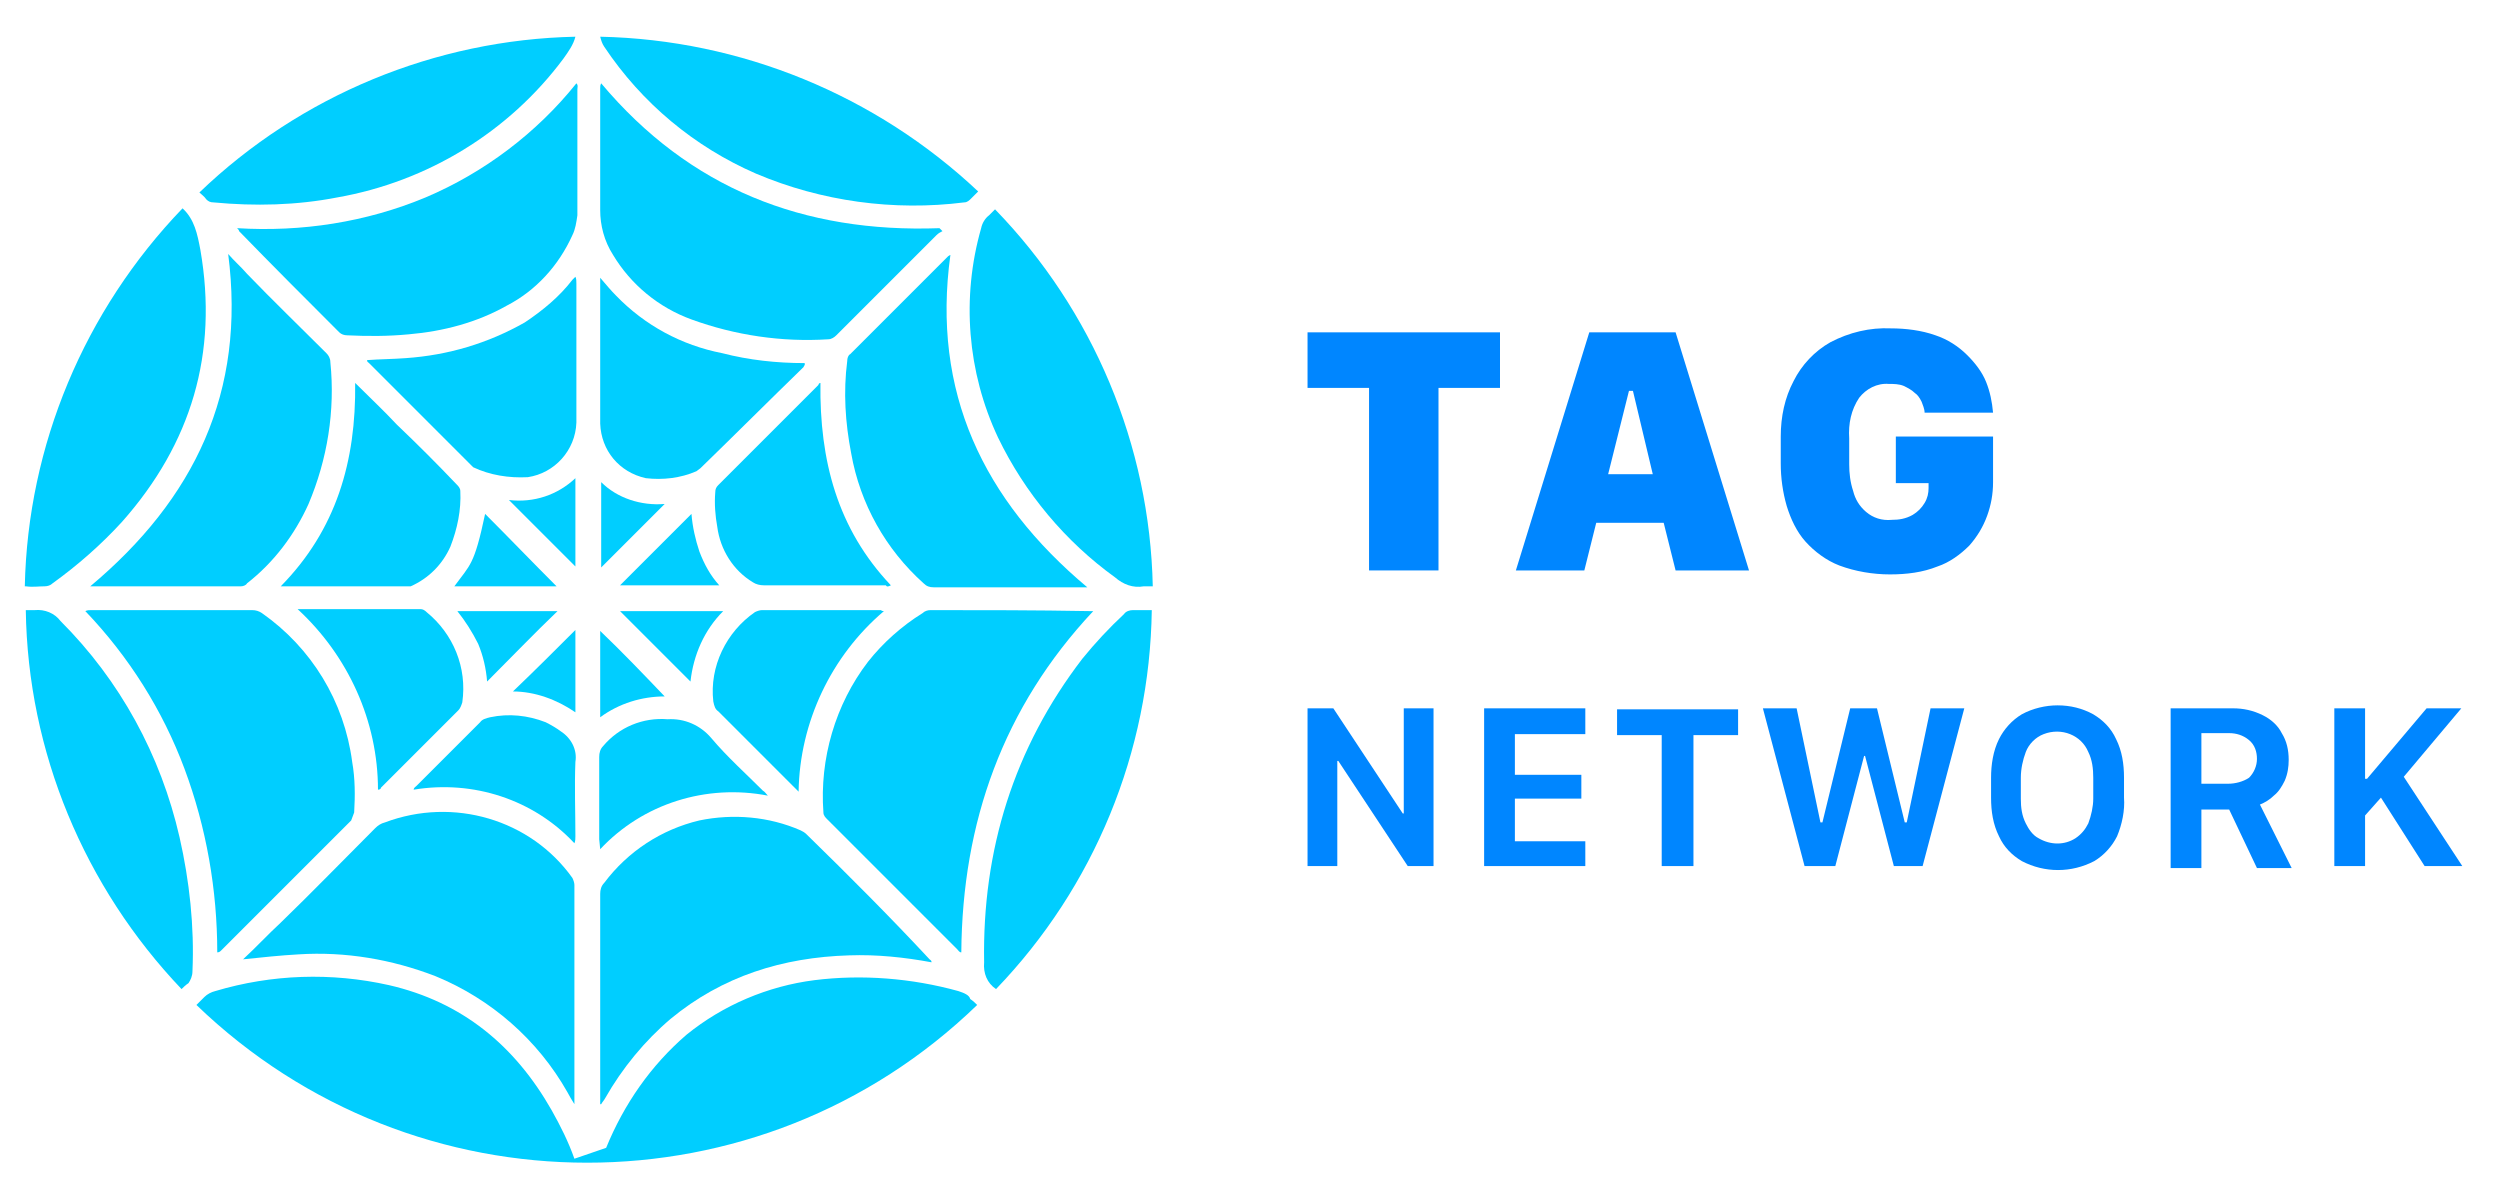
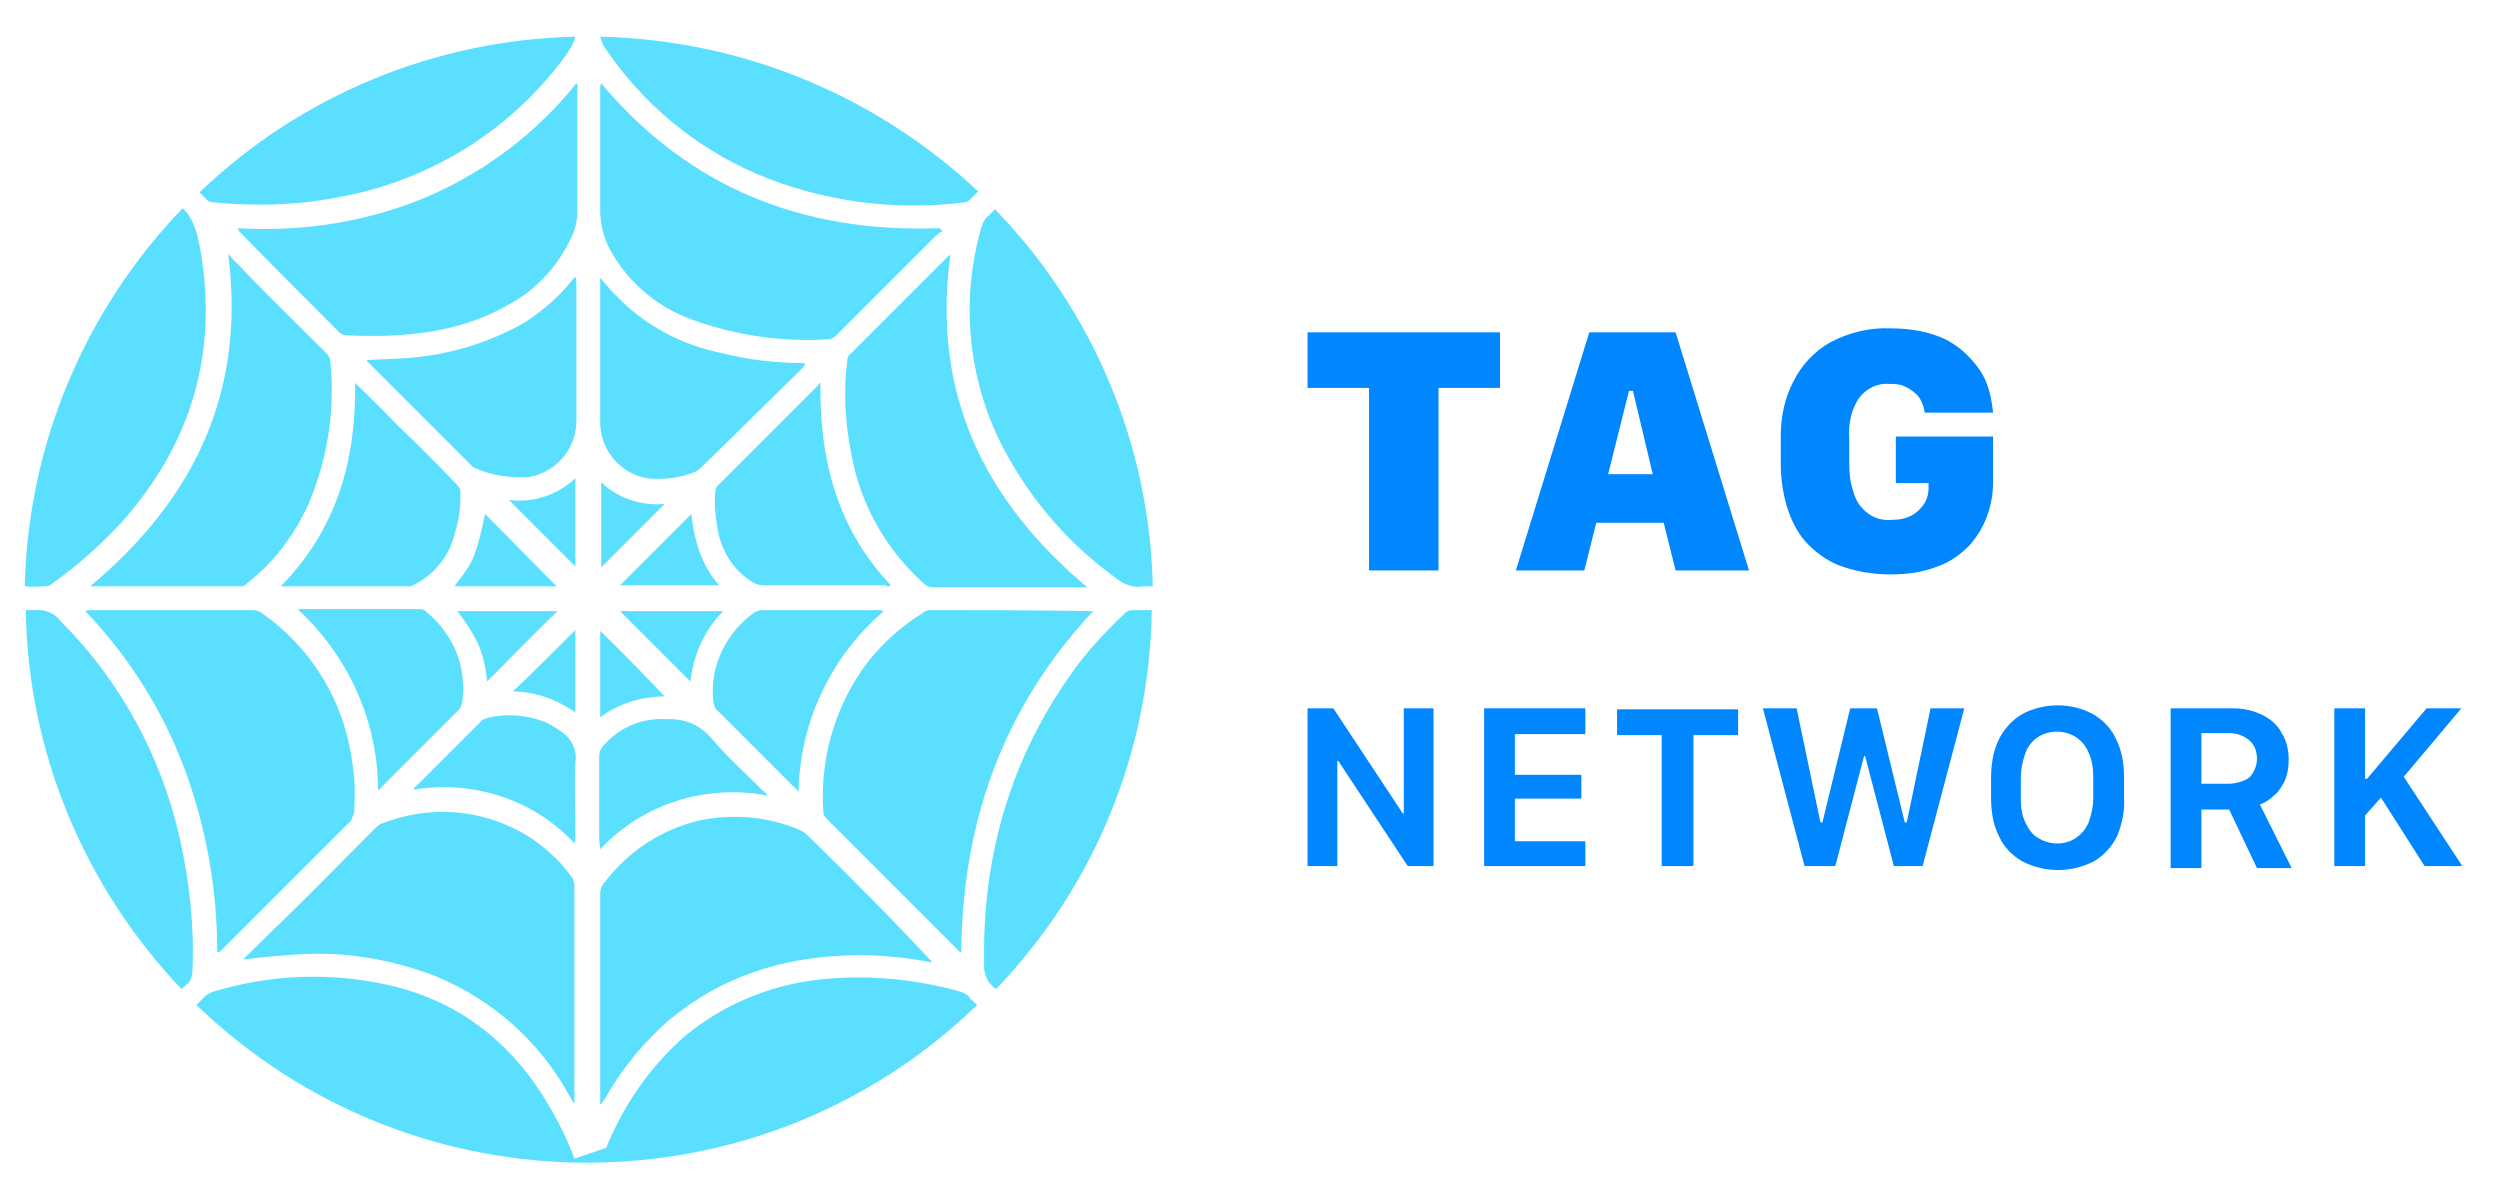
<svg xmlns="http://www.w3.org/2000/svg" version="1.1" id="Layer_1" x="0px" y="0px" viewBox="0 0 252 121" style="enable-background:new 0 0 252 121;" xml:space="preserve">
  <style type="text/css">
	.st0{fill:#0086FF;}
- 	.st1{fill:#00CEFF;}
+ 	.st1{fill:#5BDFFF;}
</style>
  <path class="st0" d="M131.8,87.3V71.4h2.6l7,10.6h0.1V71.4h3v15.9h-2.6l-7-10.6h-0.1v10.6H131.8z" />
  <path class="st0" d="M159.8,87.3h-10.2V71.4h10.2V74h-7.1v4.1h6.7v2.4h-6.7v4.3h7.1V87.3z" />
  <path class="st0" d="M167.5,87.3V74.1H163v-2.6h12.2v2.6h-4.5v13.2H167.5z" />
  <path class="st0" d="M181.9,87.3l-4.2-15.9h3.4l2.4,11.5h0.2l2.8-11.5h2.7l2.8,11.5h0.2l2.4-11.5h3.4l-4.2,15.9h-2.9l-2.9-11.1h-0.1  l-2.9,11.1H181.9z" />
  <path class="st0" d="M213.4,84.3c-0.5,1-1.3,1.9-2.3,2.5c-2.3,1.2-5,1.2-7.3,0c-1-0.6-1.8-1.4-2.3-2.5c-0.6-1.2-0.8-2.5-0.8-3.9v-2  c0-1.3,0.2-2.7,0.8-3.9c0.5-1,1.3-1.9,2.3-2.5c1.1-0.6,2.4-0.9,3.6-0.9c1.3,0,2.5,0.3,3.6,0.9c1,0.6,1.8,1.4,2.3,2.5  c0.6,1.2,0.8,2.5,0.8,3.9v2C214.2,81.7,213.9,83.1,213.4,84.3z M210.5,75.8c-0.7-1.7-2.7-2.5-4.5-1.8c-0.8,0.3-1.5,1-1.8,1.8  c-0.3,0.8-0.5,1.7-0.5,2.6v2.1c0,0.9,0.1,1.7,0.5,2.5c0.3,0.6,0.7,1.2,1.3,1.5c1.2,0.7,2.6,0.7,3.7,0c0.6-0.4,1-0.9,1.3-1.5  c0.3-0.8,0.5-1.7,0.5-2.5v-2.1C211,77.5,210.9,76.6,210.5,75.8L210.5,75.8z" />
  <path class="st0" d="M228.1,72.1c0.8,0.4,1.5,1,1.9,1.8c0.5,0.8,0.7,1.7,0.7,2.7c0,0.7-0.1,1.4-0.4,2.1c-0.3,0.6-0.6,1.1-1.1,1.5  c-0.4,0.4-0.9,0.7-1.4,0.9l3.2,6.4h-3.5l-2.8-5.9h-2.8v5.9h-3.1V71.4h6.3C226.1,71.4,227.1,71.6,228.1,72.1z M224.6,79  c0.7,0,1.5-0.2,2.1-0.6c0.5-0.5,0.8-1.2,0.8-1.9c0-0.7-0.2-1.4-0.8-1.9c-0.6-0.5-1.3-0.7-2-0.7h-2.8V79H224.6z" />
  <path class="st0" d="M242.3,78.3l5.9,9h-3.8l-4.4-6.9l-1.6,1.8v5.1h-3.1V71.4h3.1v7.1h0.2l6-7.1h3.5L242.3,78.3z" />
  <path class="st1" d="M38.1,79.6c0.2,0,0.3-0.1,0.3-0.2c2.6-2.6,5.2-5.2,7.8-7.8c0.2-0.2,0.3-0.5,0.4-0.8c0.5-3.5-0.9-6.9-3.6-9.1  c-0.2-0.2-0.4-0.3-0.6-0.3c-4.1,0-8.2,0-12.4,0C35.1,66.1,38.1,72.7,38.1,79.6z" />
  <path class="st1" d="M48.9,51.8c-1.1,5.2-1.5,5.1-3.1,7.3h10.3C53.7,56.7,51.3,54.2,48.9,51.8z" />
  <path class="st1" d="M49.1,68.7c2.4-2.4,4.7-4.8,7.1-7.1H46.1c0.8,1,1.5,2.1,2.1,3.3C48.7,66.1,49,67.4,49.1,68.7z" />
  <path class="st1" d="M58,48.2c-1.8,1.7-4.2,2.5-6.7,2.2c2.2,2.2,4.5,4.5,6.7,6.7V48.2z" />
  <path class="st1" d="M58,63.5c-2,2-4.1,4.1-6.3,6.2c2.2,0,4.4,0.8,6.3,2.1V63.5z" />
  <path class="st1" d="M34.2,33.5c0.2,0.2,0.5,0.3,0.8,0.3c2.1,0.1,4.1,0.1,6.2-0.1c3.5-0.3,6.9-1.2,9.9-2.9c2.9-1.5,5.2-4,6.6-7.1  c0.3-0.6,0.4-1.3,0.5-2c0-4.2,0-8.5,0-12.7c0-0.2,0.1-0.4-0.1-0.6c-4,5-9.3,9-15.2,11.5c-6,2.5-12.5,3.5-19,3.1  c0.1,0.1,0.2,0.2,0.2,0.3C27.4,26.7,30.8,30.1,34.2,33.5z" />
  <path class="st1" d="M40,42.8c-1.3-1.4-2.7-2.7-4.2-4.2c0.1,7.9-1.9,14.8-7.5,20.5c0.2,0,0.3,0,0.3,0c4.1,0,8.3,0,12.4,0  c0.1,0,0.3,0,0.4,0c1.8-0.8,3.2-2.2,4-4c0.7-1.8,1.1-3.7,1-5.6c0-0.3-0.2-0.5-0.4-0.7C44.1,46.8,42.1,44.8,40,42.8z" />
  <path class="st1" d="M24.3,59.1c0.2,0,0.5-0.1,0.6-0.3c2.7-2.1,4.8-4.9,6.2-8c1.9-4.5,2.7-9.4,2.2-14.3c0-0.4-0.2-0.7-0.4-0.9  c-2.7-2.7-5.4-5.3-8-8c-0.6-0.7-1.3-1.3-1.9-2c1.8,13.9-3.4,24.7-13.9,33.5c0.1,0,0.2,0,0.3,0C14.3,59.1,19.3,59.1,24.3,59.1z" />
  <path class="st1" d="M76.2,17.5c6.6,2.8,13.9,3.8,21,2.9c0.3,0,0.5-0.2,0.7-0.4c0.2-0.2,0.4-0.4,0.7-0.7C88.3,9.6,74.7,4,60.5,3.7  c0.1,0.4,0.2,0.7,0.4,1C64.7,10.4,70,14.8,76.2,17.5z" />
  <path class="st1" d="M21.5,20.4c4.2,0.4,8.4,0.3,12.5-0.5c9.1-1.6,17.3-6.6,22.8-14c0.5-0.7,1-1.4,1.2-2.2  C43.9,4,30.3,9.6,20.1,19.4c0.2,0.2,0.5,0.4,0.7,0.7C21,20.3,21.2,20.4,21.5,20.4z" />
  <path class="st1" d="M98.9,23c-2,7-1.4,14.5,1.7,21.1c2.7,5.6,6.8,10.5,11.8,14.1c0.8,0.7,1.8,1.1,2.9,0.9c0.3,0,0.6,0,0.9,0  c-0.3-14.2-6-27.8-15.9-38c-0.2,0.2-0.4,0.4-0.6,0.6C99.3,22,99,22.5,98.9,23z" />
  <path class="st1" d="M4.5,59.1c0.3,0,0.6-0.1,0.8-0.3c2.5-1.8,4.9-3.9,7-6.2c7-7.9,9.7-17,7.9-27.4c-0.3-1.6-0.6-3.1-1.8-4.2  C8.5,31.3,2.8,44.9,2.5,59.1c0,0,0.1,0,0.1,0C3.3,59.2,3.9,59.1,4.5,59.1z" />
  <path class="st1" d="M96.6,99.9c-4.7-1.3-9.7-1.7-14.5-1.1c-4.7,0.6-9.2,2.5-12.9,5.5c-3.6,3.1-6.3,7-8.1,11.4l-3.2,1.1  c-0.6-1.7-1.4-3.3-2.3-4.9c-3.7-6.5-9-10.9-16.4-12.6c-5.8-1.3-11.8-1.1-17.5,0.6c-0.4,0.1-0.8,0.3-1.1,0.6  c-0.3,0.3-0.5,0.5-0.8,0.8c22,21.2,56.8,21.2,78.7,0c-0.2-0.2-0.4-0.4-0.7-0.6C97.7,100.3,97.2,100.1,96.6,99.9z" />
  <path class="st1" d="M113.3,61.9c-1.5,1.4-2.9,2.9-4.2,4.5c-6.9,9-10.1,19.3-9.9,30.6c-0.1,1.1,0.3,2.1,1.2,2.7  c9.9-10.3,15.5-23.9,15.7-38.2c-0.6,0-1.3,0-1.9,0C113.9,61.5,113.5,61.6,113.3,61.9z" />
  <path class="st1" d="M19.4,97.9c0.2-4.5-0.3-9.1-1.3-13.5c-1.9-8.3-6-15.8-12-21.8c-0.6-0.8-1.6-1.2-2.6-1.1c-0.3,0-0.6,0-0.8,0  c0,0-0.1,0-0.1,0c0.2,14.3,5.9,27.9,15.7,38.2c0.2-0.2,0.4-0.4,0.7-0.6C19.2,98.8,19.4,98.4,19.4,97.9z" />
  <path class="st1" d="M58,27.9C58,27.9,58,27.9,58,27.9c-0.1,0.1-0.2,0.2-0.3,0.3c-1.3,1.7-3,3.1-4.8,4.3c-3.7,2.1-7.7,3.3-12,3.6  c-1.3,0.1-2.6,0.1-3.9,0.2c0,0.2,0.1,0.2,0.2,0.3c3.4,3.4,6.8,6.8,10.2,10.2c0.1,0.1,0.2,0.2,0.3,0.3c1.7,0.8,3.6,1.1,5.5,1  c2.7-0.4,4.8-2.7,4.9-5.5c0-4.7,0-9.3,0-14C58.1,28.3,58.1,28.1,58,27.9z" />
  <path class="st1" d="M56.5,73.7c-0.4-0.3-0.9-0.6-1.5-0.9c-1.8-0.7-3.7-0.9-5.6-0.5c-0.4,0.1-0.8,0.2-1,0.5  c-2.1,2.1-4.3,4.3-6.4,6.4c-0.1,0.1-0.3,0.2-0.3,0.4c6-1,12.1,1,16.2,5.4c0.1-0.2,0.1-0.5,0.1-0.7c0-2.5-0.1-5,0-7.5  C58.2,75.6,57.6,74.4,56.5,73.7z" />
  <path class="st1" d="M89.8,59c-5.4-5.7-7.2-12.6-7.1-20.4c-0.1,0-0.2,0.1-0.2,0.2c-3.4,3.4-6.7,6.7-10.1,10.1  c-0.2,0.2-0.3,0.4-0.3,0.7c-0.1,1.2,0,2.4,0.2,3.5c0.3,2.3,1.6,4.4,3.6,5.6c0.3,0.2,0.7,0.3,1.1,0.3c4.1,0,8.2,0,12.3,0  C89.4,59.2,89.6,59.1,89.8,59z" />
  <path class="st1" d="M61.8,25.7c1.8,3,4.6,5.3,7.9,6.5c4.4,1.6,9.1,2.3,13.8,2c0.3,0,0.6-0.2,0.8-0.4c3.4-3.4,6.7-6.7,10.1-10.1  c0.2-0.2,0.4-0.3,0.6-0.4L94.7,23C81,23.5,69.5,19,60.6,8.4c-0.1,0.2-0.1,0.3-0.1,0.5c0,4.1,0,8.2,0,12.3  C60.5,22.7,60.9,24.3,61.8,25.7z" />
  <path class="st1" d="M72.4,71.7c1,1,2,2,3,3c1.7,1.7,3.3,3.3,5.1,5.1c0.1-7,3.3-13.7,8.6-18.2c-0.1,0-0.2,0-0.3-0.1c-4,0-8,0-12,0  c-0.2,0-0.5,0.1-0.7,0.2c-2.9,2-4.6,5.5-4.2,9C72,71.2,72.1,71.5,72.4,71.7z" />
  <path class="st1" d="M81.3,84.1c-0.2-0.2-0.4-0.3-0.6-0.4c-3.2-1.4-6.8-1.7-10.2-1c-3.8,0.9-7.2,3.1-9.6,6.3  c-0.3,0.3-0.4,0.7-0.4,1.1c0,6.9,0,13.8,0,20.7v0.5c0.1,0,0.1,0,0.1,0c0.1-0.2,0.3-0.4,0.4-0.6c1.7-3,4-5.8,6.6-8  c5.2-4.3,11.3-6.2,18-6.4c2.8-0.1,5.6,0.2,8.3,0.7c0-0.2-0.1-0.2-0.2-0.3C89.7,92.4,85.5,88.2,81.3,84.1z" />
  <path class="st1" d="M93.8,61.5c-0.3,0-0.6,0.1-0.8,0.3c-2.1,1.3-4,3-5.5,4.9c-3.3,4.3-4.9,9.8-4.5,15.2c0,0.3,0.2,0.5,0.4,0.7  c4.4,4.4,8.7,8.7,13.1,13.1c0.1,0.1,0.2,0.3,0.4,0.3c0.1-13.1,4.2-24.7,13.3-34.4c-0.2,0-0.3,0-0.4,0  C104.4,61.5,99.1,61.5,93.8,61.5z" />
  <path class="st1" d="M60.5,85.6c4.3-4.6,10.7-6.6,16.9-5.4c-0.2-0.2-0.3-0.4-0.5-0.5c-1.7-1.7-3.6-3.4-5.2-5.3  c-1.1-1.3-2.7-2-4.4-1.9c-2.5-0.2-4.9,0.8-6.5,2.7c-0.3,0.3-0.4,0.7-0.4,1.1c0,2.8,0,5.5,0,8.3L60.5,85.6z" />
  <path class="st1" d="M72.9,61.6H62.5c2.3,2.3,4.7,4.7,7.1,7.1C69.9,66,71,63.5,72.9,61.6z" />
  <path class="st1" d="M81.1,36.6c-2.8,0-5.6-0.3-8.3-1c-4.1-0.8-7.8-2.8-10.7-5.8c-0.5-0.5-1-1.1-1.6-1.8v0.8l0,13.9  c0.1,2.7,1.9,4.9,4.6,5.5c1.7,0.2,3.5,0,5.1-0.7c0.1-0.1,0.3-0.2,0.4-0.3C74,43.9,77.5,40.4,81,37C81,36.9,81.2,36.8,81.1,36.6z" />
  <path class="st1" d="M60.5,63.6v8.7c1.9-1.4,4.2-2.1,6.5-2.1C64.9,68,62.7,65.7,60.5,63.6z" />
  <path class="st1" d="M70.5,55.6c-0.4-1.2-0.7-2.5-0.8-3.8c-2.4,2.4-4.8,4.8-7.2,7.2h10C71.6,58,71,56.9,70.5,55.6z" />
  <path class="st1" d="M38.8,82.9c-0.4,0.1-0.7,0.3-1,0.6c-3.2,3.2-6.3,6.4-9.5,9.5c-1.3,1.2-2.5,2.5-3.8,3.7c1.9-0.2,3.8-0.4,5.6-0.5  c4.7-0.3,9.4,0.5,13.8,2.2c5.6,2.3,10.3,6.4,13.3,11.7c0.2,0.4,0.4,0.7,0.7,1.2c0-0.2,0-0.3,0-0.4c0-7.2,0-14.5,0-21.7  c0-0.2-0.1-0.5-0.2-0.7C53.5,82.6,45.7,80.3,38.8,82.9z" />
  <path class="st1" d="M85.4,36.4c-0.4,3.1-0.2,6.2,0.4,9.3c0.9,5.1,3.5,9.7,7.3,13.1c0.3,0.3,0.6,0.4,1,0.4c4.9,0,9.9,0,14.8,0h0.7  c-10.5-8.8-15.7-19.7-13.8-33.5c-0.1,0-0.1,0.1-0.2,0.1c-3.3,3.3-6.6,6.6-9.9,9.9C85.5,35.8,85.4,36.1,85.4,36.4z" />
  <path class="st1" d="M35.7,81.9c0.1-1.7,0.1-3.4-0.2-5.1c-0.8-6.1-4.1-11.5-9.1-15c-0.3-0.2-0.6-0.3-1-0.3c-5.4,0-10.8,0-16.2,0  c-0.2,0-0.4,0-0.6,0.1c4.4,4.6,7.8,10,10,15.9c2.2,5.9,3.3,12.2,3.3,18.5c0.2,0,0.3-0.1,0.4-0.2c4.4-4.4,8.7-8.7,13.1-13.1  C35.5,82.4,35.6,82.2,35.7,81.9z" />
  <path class="st1" d="M60.6,48.6v8.6c2.1-2.1,4.2-4.2,6.4-6.4C64.6,51,62.2,50.2,60.6,48.6z" />
  <path class="st0" d="M138,57.5V39.1h-6.2v-5.6h19.4v5.6H145v18.4H138z" />
  <path class="st0" d="M152.8,57.5l7.4-24h8.7l7.4,24h-7.4l-1.2-4.8h-6.8l-1.2,4.8H152.8z M164.2,39.4l-2.1,8.4h4.5l-2-8.4L164.2,39.4  z" />
  <path class="st0" d="M194,41.6c0-0.4-0.2-0.8-0.3-1.1c-0.2-0.4-0.4-0.7-0.7-0.9c-0.3-0.3-0.7-0.5-1.1-0.7c-0.5-0.2-1-0.2-1.5-0.2  c-1.2-0.1-2.3,0.5-3,1.4c-0.8,1.2-1.1,2.6-1,4.1v2.6c0,0.9,0.1,1.8,0.4,2.7c0.2,0.8,0.6,1.5,1.3,2.1c0.7,0.6,1.6,0.9,2.6,0.8  c0.7,0,1.4-0.1,2.1-0.5c0.5-0.3,0.9-0.7,1.2-1.2c0.3-0.5,0.4-1,0.4-1.5v-0.5h-3.3V44h9.8v4.6c0,1.2-0.2,2.3-0.6,3.4  c-0.4,1.1-1,2.1-1.8,3c-0.9,0.9-2,1.7-3.2,2.1c-1.5,0.6-3.1,0.8-4.8,0.8c-1.7,0-3.5-0.3-5.1-0.9c-1.3-0.5-2.5-1.4-3.4-2.4  c-0.9-1-1.5-2.3-1.9-3.6c-0.4-1.4-0.6-2.8-0.6-4.3v-2.7c0-2,0.4-3.9,1.3-5.6c0.8-1.6,2.1-3,3.7-3.9c1.9-1,4-1.5,6.1-1.4  c1.5,0,3.1,0.2,4.5,0.7c1.2,0.4,2.3,1.1,3.2,2c0.8,0.8,1.5,1.7,1.9,2.7c0.4,1,0.6,2,0.7,3.1L194,41.6z" />
</svg>
